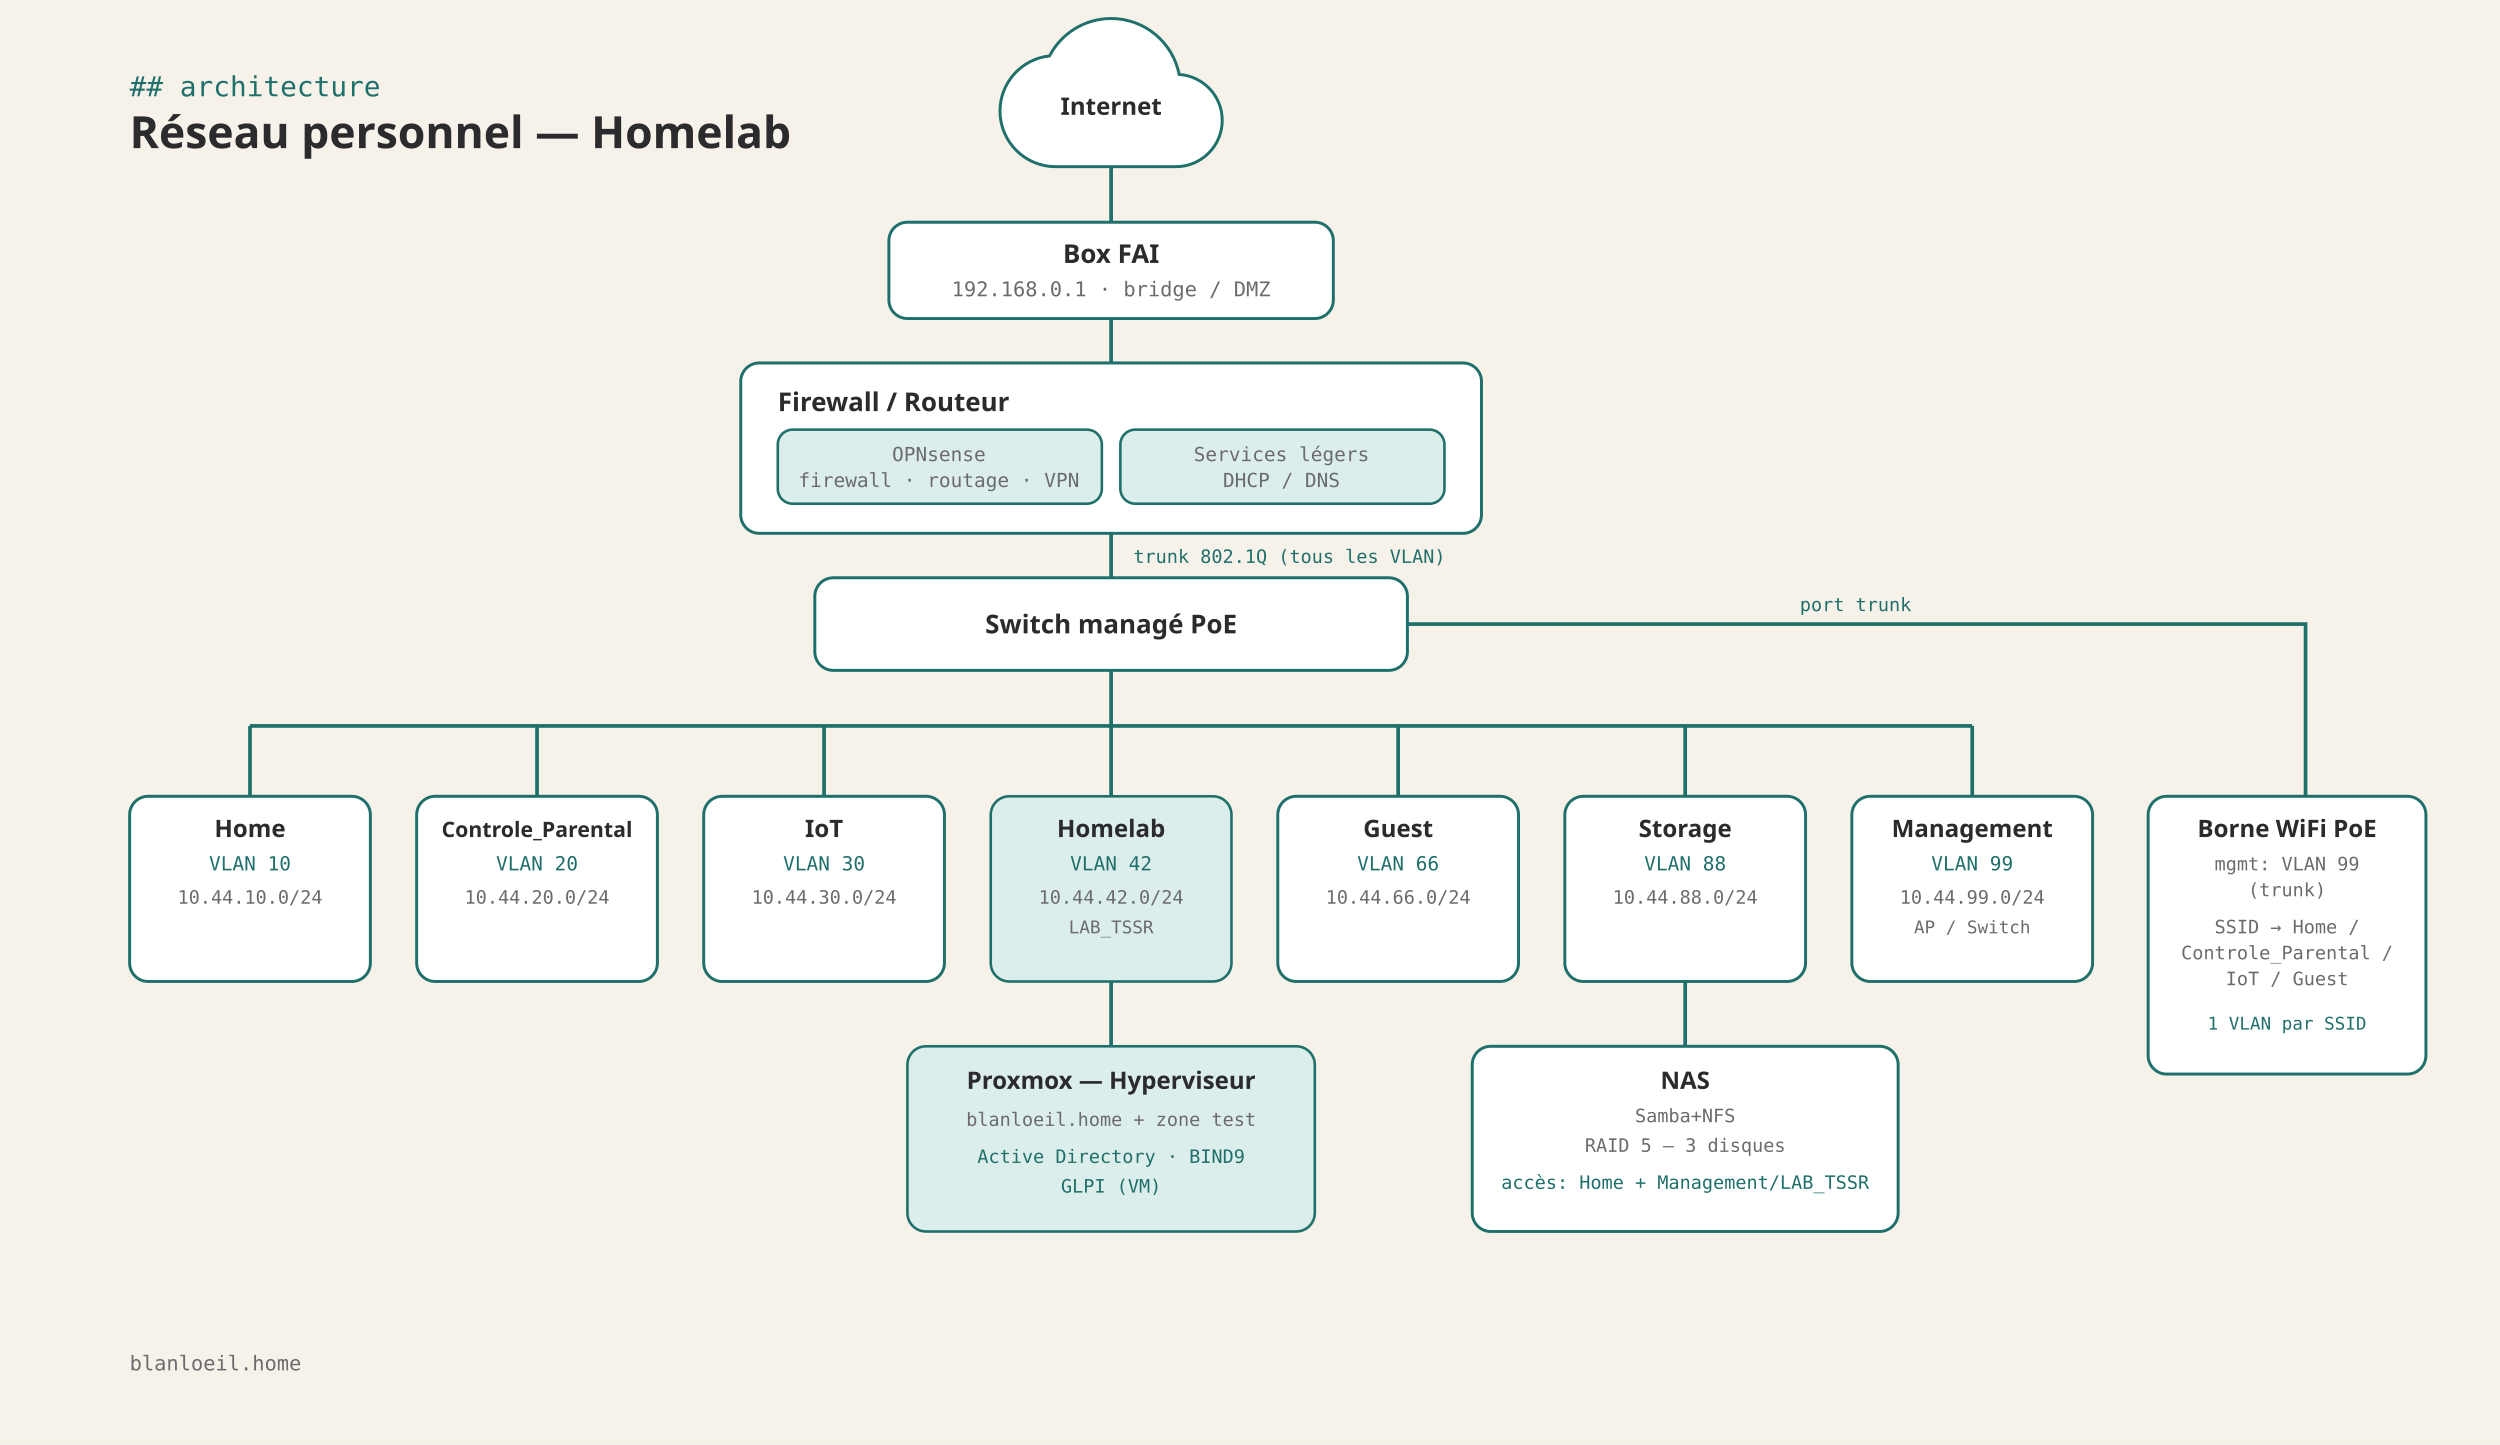
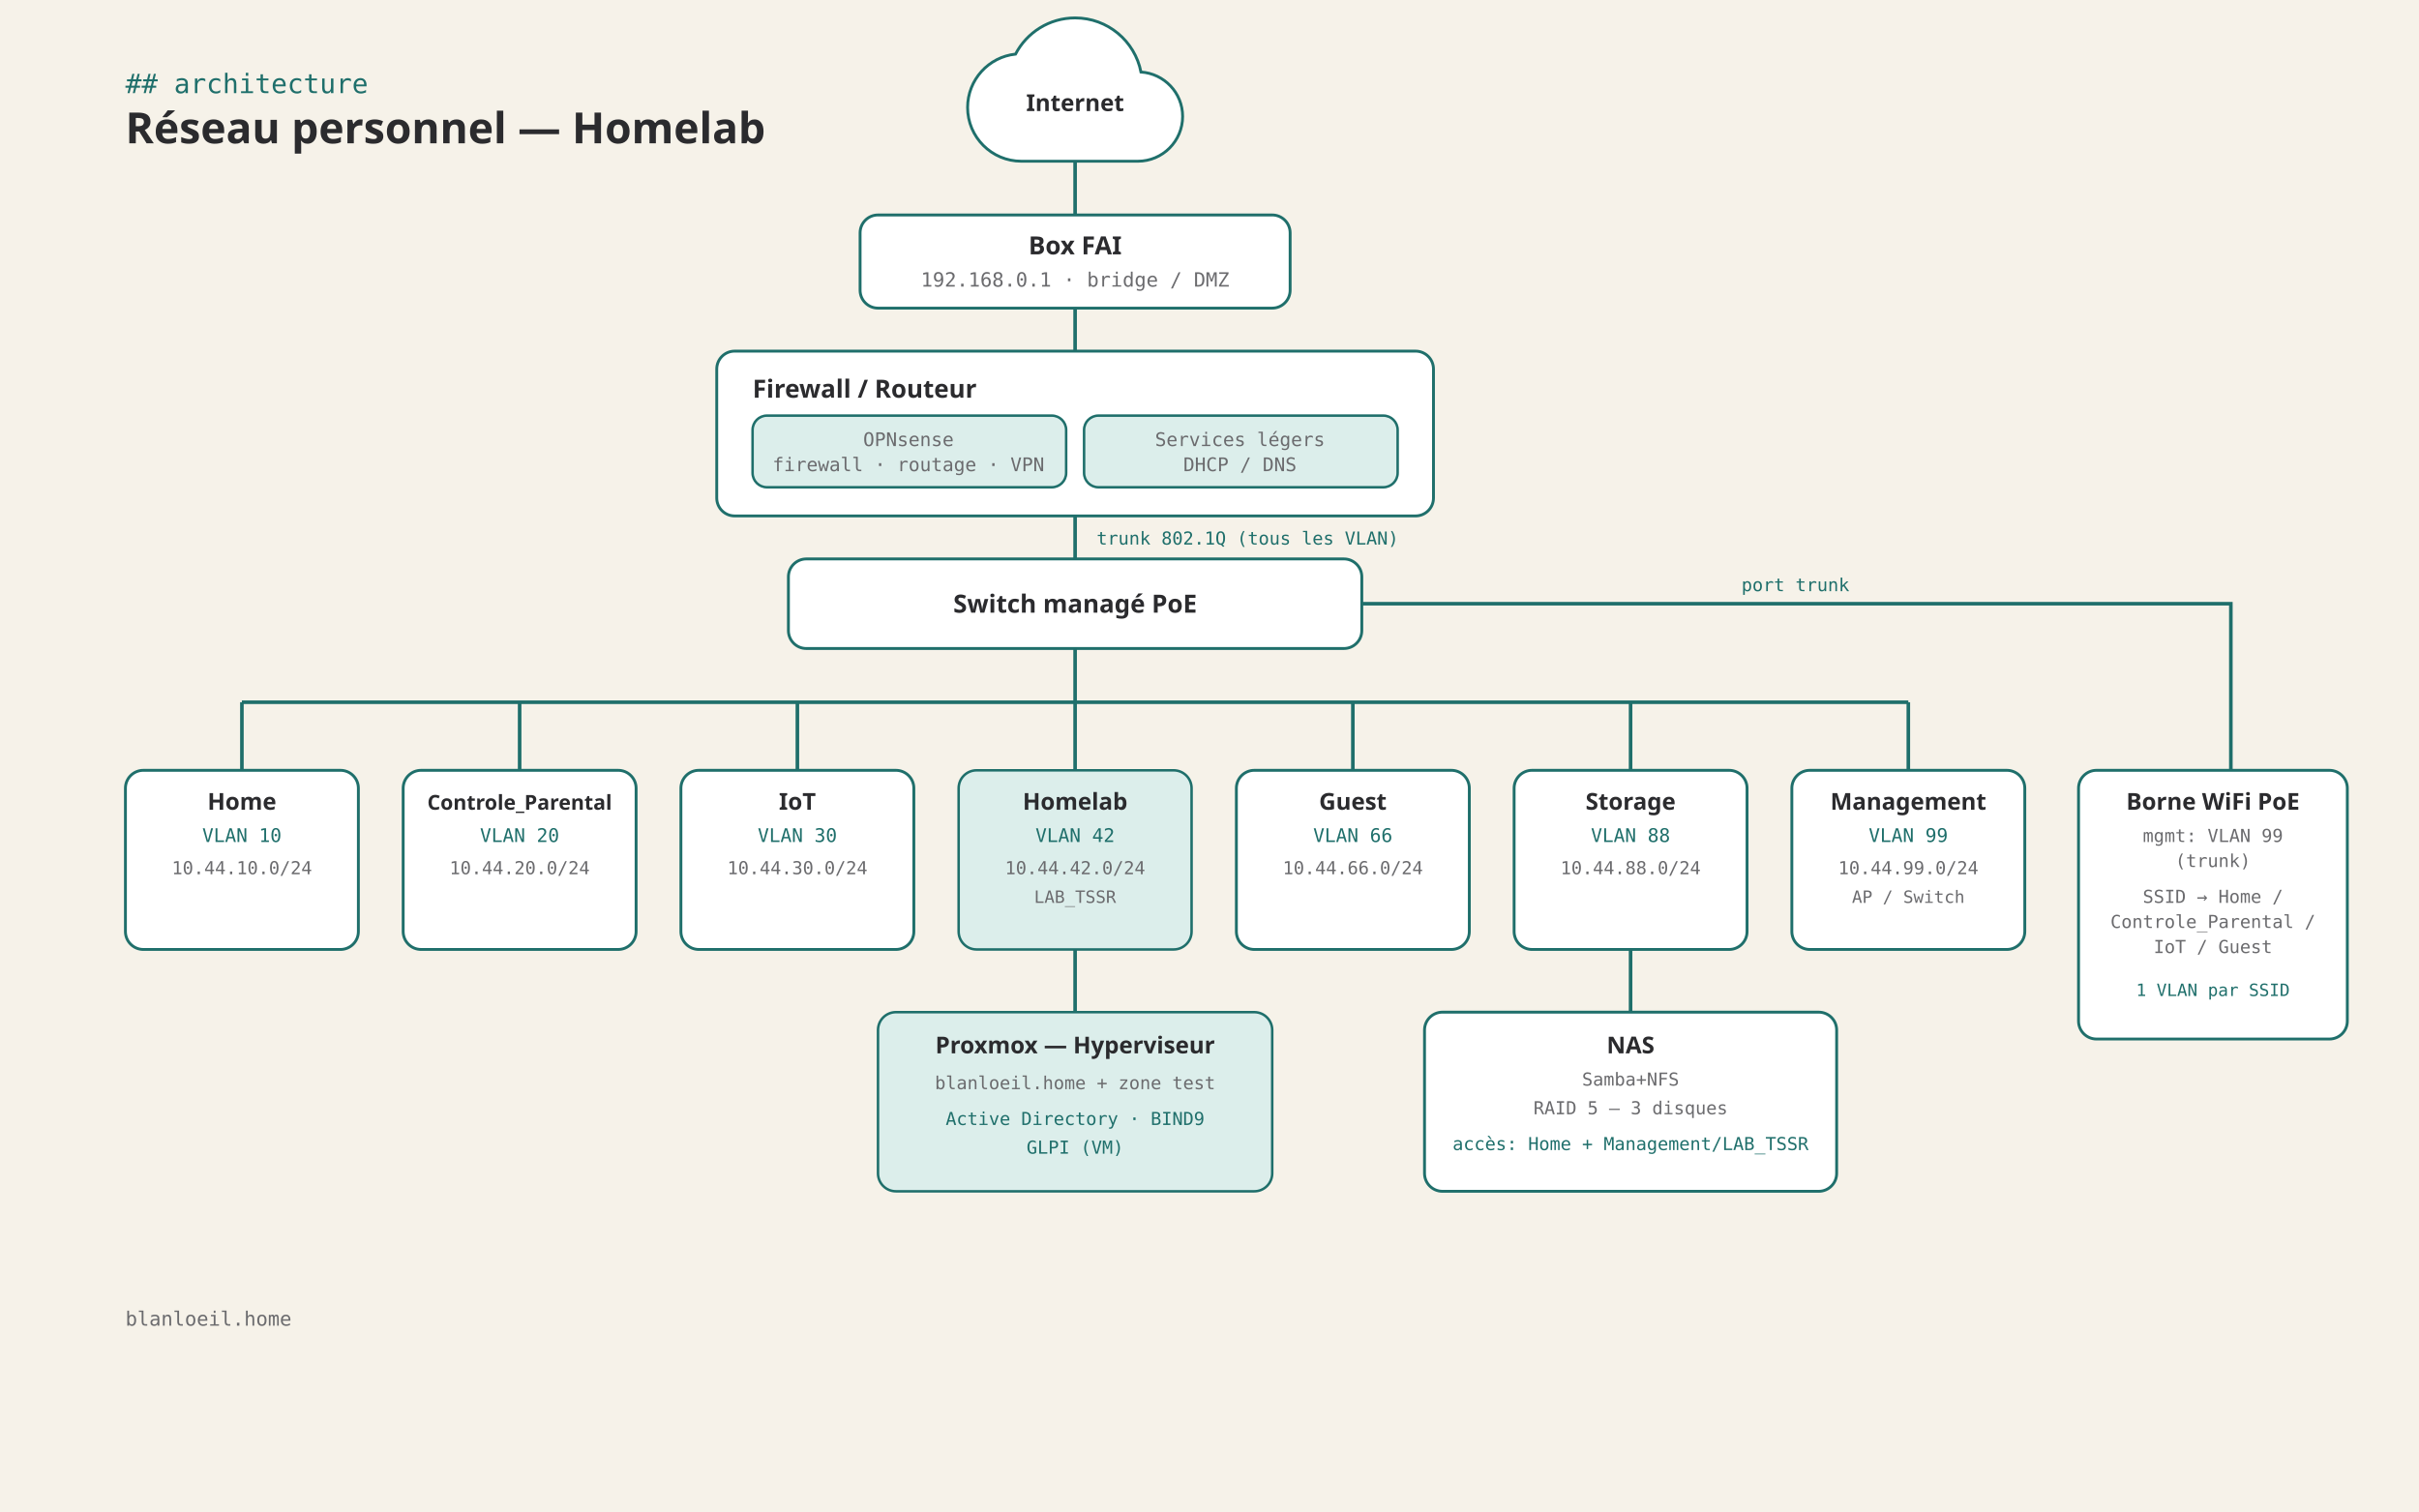
- <svg xmlns="http://www.w3.org/2000/svg" viewBox="0 0 1350 780" font-family="'IBM Plex Sans', 'Space Grotesk', sans-serif">
+ <svg xmlns="http://www.w3.org/2000/svg" viewBox="0 0 1350 844" font-family="'IBM Plex Sans', 'Space Grotesk', sans-serif">
  <defs>
    <style>
      .title { font-family: 'Space Grotesk', sans-serif; font-weight: 700; fill: #2B2B2E; }
      .tag { font-family: 'IBM Plex Mono', monospace; fill: #1F6F6B; }
      .label { font-family: 'Space Grotesk', sans-serif; font-weight: 600; fill: #2B2B2E; }
      .mono { font-family: 'IBM Plex Mono', monospace; fill: #55565A; }
      .mono-small { font-family: 'IBM Plex Mono', monospace; fill: #6B6B6E; }
      .line { stroke: #1F6F6B; stroke-width: 2; fill: none; }
      .box { fill: #FFFFFF; stroke: #1F6F6B; stroke-width: 1.6; }
      .chip { fill: #DCEEEB; stroke: #1F6F6B; stroke-width: 1.4; }
    </style>
  </defs>
-   <rect x="0" y="0" width="1350" height="780" fill="#F6F2E9" />
+   <rect x="0" y="0" width="1350" height="844" fill="#F6F2E9" />
  <text x="70" y="52" class="tag" font-size="15">## architecture</text>
  <text x="70" y="80" class="title" font-size="24">Réseau personnel — Homelab</text>
  <g transform="translate(540,-10) scale(5)">
    <path d="M19.35,10.04C18.67,6.59 15.64,4 12,4C9.11,4 6.6,5.64 5.35,8.04C2.34,8.36 0,10.91 0,14C0,17.31 2.69,20 6,20H19C21.76,20 24,17.76 24,15C24,12.36 21.95,10.22 19.35,10.04Z" fill="#FFFFFF" stroke="#1F6F6B" stroke-width="0.32" />
  </g>
  <text x="600" y="62" text-anchor="middle" class="label" font-size="13">Internet</text>
  <line x1="600" y1="90" x2="600" y2="120" class="line" />
  <rect x="480" y="120" width="240" height="52" rx="10" class="box" />
  <text x="600" y="142" text-anchor="middle" class="label" font-size="14">Box FAI</text>
  <text x="600" y="160" text-anchor="middle" class="mono-small" font-size="11">192.168.0.1 · bridge / DMZ</text>
  <line x1="600" y1="172" x2="600" y2="196" class="line" />
  <rect x="400" y="196" width="400" height="92" rx="10" class="box" />
  <text x="420" y="222" class="label" font-size="14">Firewall / Routeur</text>
  <rect x="420" y="232" width="175" height="40" rx="8" class="chip" />
  <text x="507" y="249" text-anchor="middle" class="mono-small" font-size="10.5">OPNsense</text>
  <text x="507" y="263" text-anchor="middle" class="mono-small" font-size="10.5">firewall · routage · VPN</text>
  <rect x="605" y="232" width="175" height="40" rx="8" class="chip" />
  <text x="692" y="249" text-anchor="middle" class="mono-small" font-size="10.5">Services légers</text>
  <text x="692" y="263" text-anchor="middle" class="mono-small" font-size="10.5">DHCP / DNS</text>
  <line x1="600" y1="288" x2="600" y2="312" class="line" />
  <text x="612" y="304" class="tag" font-size="10">trunk 802.1Q (tous les VLAN)</text>
  <rect x="440" y="312" width="320" height="50" rx="10" class="box" />
  <text x="600" y="342" text-anchor="middle" class="label" font-size="14">Switch managé PoE</text>
  <line x1="600" y1="362" x2="600" y2="392" class="line" />
  <line x1="135" y1="392" x2="1065" y2="392" class="line" />
  <line x1="135" y1="392" x2="135" y2="430" class="line" />
  <rect x="70" y="430" width="130" height="100" rx="10" class="box" />
  <text x="135" y="452" text-anchor="middle" class="label" font-size="13">Home</text>
  <text x="135" y="470" text-anchor="middle" class="tag" font-size="10.5">VLAN 10</text>
  <text x="135" y="488" text-anchor="middle" class="mono-small" font-size="10">10.44.10.0/24</text>
  <line x1="290" y1="392" x2="290" y2="430" class="line" />
  <rect x="225" y="430" width="130" height="100" rx="10" class="box" />
  <text x="290" y="452" text-anchor="middle" class="label" font-size="11.5">Controle_Parental</text>
  <text x="290" y="470" text-anchor="middle" class="tag" font-size="10.5">VLAN 20</text>
  <text x="290" y="488" text-anchor="middle" class="mono-small" font-size="10">10.44.20.0/24</text>
  <line x1="445" y1="392" x2="445" y2="430" class="line" />
  <rect x="380" y="430" width="130" height="100" rx="10" class="box" />
  <text x="445" y="452" text-anchor="middle" class="label" font-size="13">IoT</text>
  <text x="445" y="470" text-anchor="middle" class="tag" font-size="10.5">VLAN 30</text>
  <text x="445" y="488" text-anchor="middle" class="mono-small" font-size="10">10.44.30.0/24</text>
  <line x1="600" y1="392" x2="600" y2="430" class="line" />
  <rect x="535" y="430" width="130" height="100" rx="10" class="chip" />
  <text x="600" y="452" text-anchor="middle" class="label" font-size="13">Homelab</text>
  <text x="600" y="470" text-anchor="middle" class="tag" font-size="10.5">VLAN 42</text>
  <text x="600" y="488" text-anchor="middle" class="mono-small" font-size="10">10.44.42.0/24</text>
  <text x="600" y="504" text-anchor="middle" class="mono-small" font-size="9.5">LAB_TSSR</text>
  <line x1="755" y1="392" x2="755" y2="430" class="line" />
  <rect x="690" y="430" width="130" height="100" rx="10" class="box" />
  <text x="755" y="452" text-anchor="middle" class="label" font-size="13">Guest</text>
  <text x="755" y="470" text-anchor="middle" class="tag" font-size="10.5">VLAN 66</text>
  <text x="755" y="488" text-anchor="middle" class="mono-small" font-size="10">10.44.66.0/24</text>
  <line x1="910" y1="392" x2="910" y2="430" class="line" />
  <rect x="845" y="430" width="130" height="100" rx="10" class="box" />
  <text x="910" y="452" text-anchor="middle" class="label" font-size="13">Storage</text>
  <text x="910" y="470" text-anchor="middle" class="tag" font-size="10.5">VLAN 88</text>
  <text x="910" y="488" text-anchor="middle" class="mono-small" font-size="10">10.44.88.0/24</text>
  <line x1="1065" y1="392" x2="1065" y2="430" class="line" />
  <rect x="1000" y="430" width="130" height="100" rx="10" class="box" />
  <text x="1065" y="452" text-anchor="middle" class="label" font-size="13">Management</text>
  <text x="1065" y="470" text-anchor="middle" class="tag" font-size="10.5">VLAN 99</text>
  <text x="1065" y="488" text-anchor="middle" class="mono-small" font-size="10">10.44.99.0/24</text>
  <text x="1065" y="504" text-anchor="middle" class="mono-small" font-size="9.5">AP / Switch</text>
  <line x1="910" y1="530" x2="910" y2="565" class="line" />
  <rect x="795" y="565" width="230" height="100" rx="10" class="box" />
  <text x="910" y="588" text-anchor="middle" class="label" font-size="13">NAS</text>
  <text x="910" y="606" text-anchor="middle" class="mono-small" font-size="10">Samba+NFS</text>
  <text x="910" y="622" text-anchor="middle" class="mono-small" font-size="10">RAID 5 — 3 disques</text>
  <text x="910" y="642" text-anchor="middle" class="tag" font-size="10">accès: Home + Management/LAB_TSSR</text>
  <line x1="600" y1="530" x2="600" y2="565" class="line" />
  <rect x="490" y="565" width="220" height="100" rx="10" class="chip" />
  <text x="600" y="588" text-anchor="middle" class="label" font-size="13">Proxmox — Hyperviseur</text>
  <text x="600" y="608" text-anchor="middle" class="mono-small" font-size="10">blanloeil.home + zone test</text>
  <text x="600" y="628" text-anchor="middle" class="tag" font-size="10">Active Directory · BIND9</text>
  <text x="600" y="644" text-anchor="middle" class="tag" font-size="10">GLPI (VM)</text>
  <path d="M 760,337 H 1245 V 430" class="line" />
  <text x="1002" y="330" text-anchor="middle" class="tag" font-size="10">port trunk</text>
  <rect x="1160" y="430" width="150" height="150" rx="10" class="box" />
  <text x="1235" y="452" text-anchor="middle" class="label" font-size="13">Borne WiFi PoE</text>
  <text x="1235" y="470" text-anchor="middle" class="mono-small" font-size="10">mgmt: VLAN 99</text>
  <text x="1235" y="484" text-anchor="middle" class="mono-small" font-size="10">(trunk)</text>
  <text x="1235" y="504" text-anchor="middle" class="mono-small" font-size="10">SSID → Home /</text>
  <text x="1235" y="518" text-anchor="middle" class="mono-small" font-size="10">Controle_Parental /</text>
  <text x="1235" y="532" text-anchor="middle" class="mono-small" font-size="10">IoT / Guest</text>
  <text x="1235" y="556" text-anchor="middle" class="tag" font-size="9.5">1 VLAN par SSID</text>
  <text x="70" y="740" class="mono-small" font-size="11">blanloeil.home</text>
</svg>
